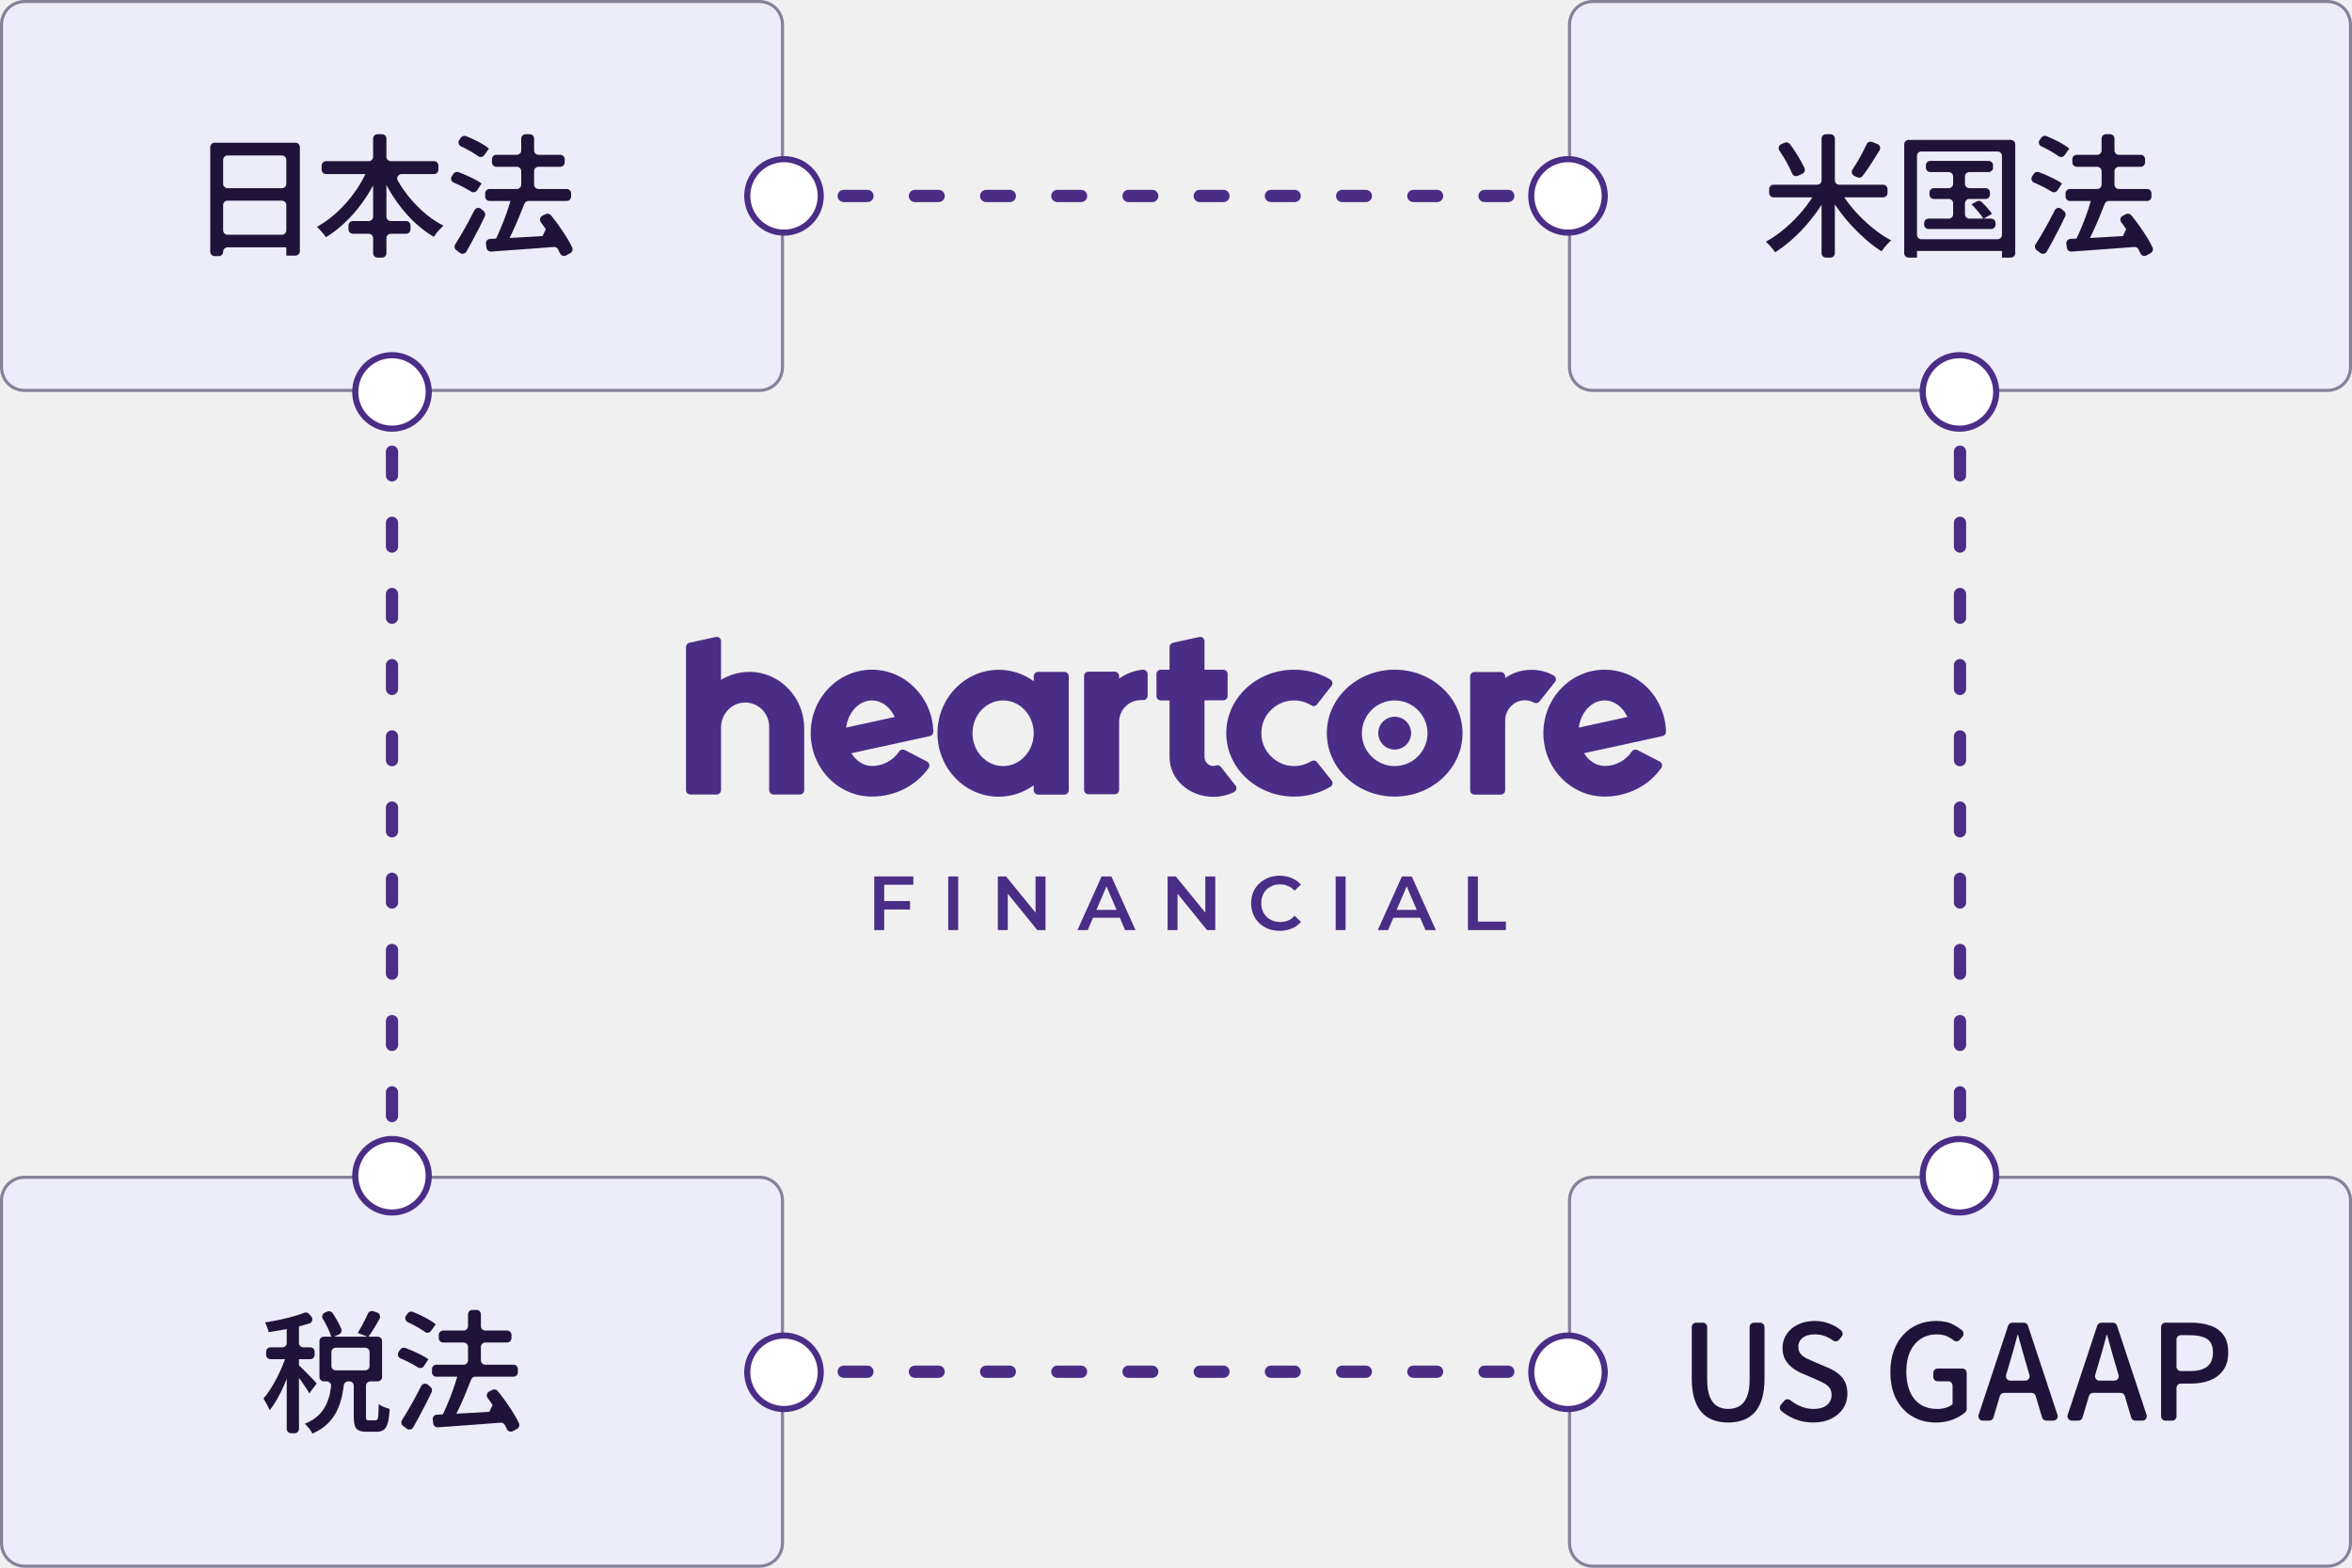
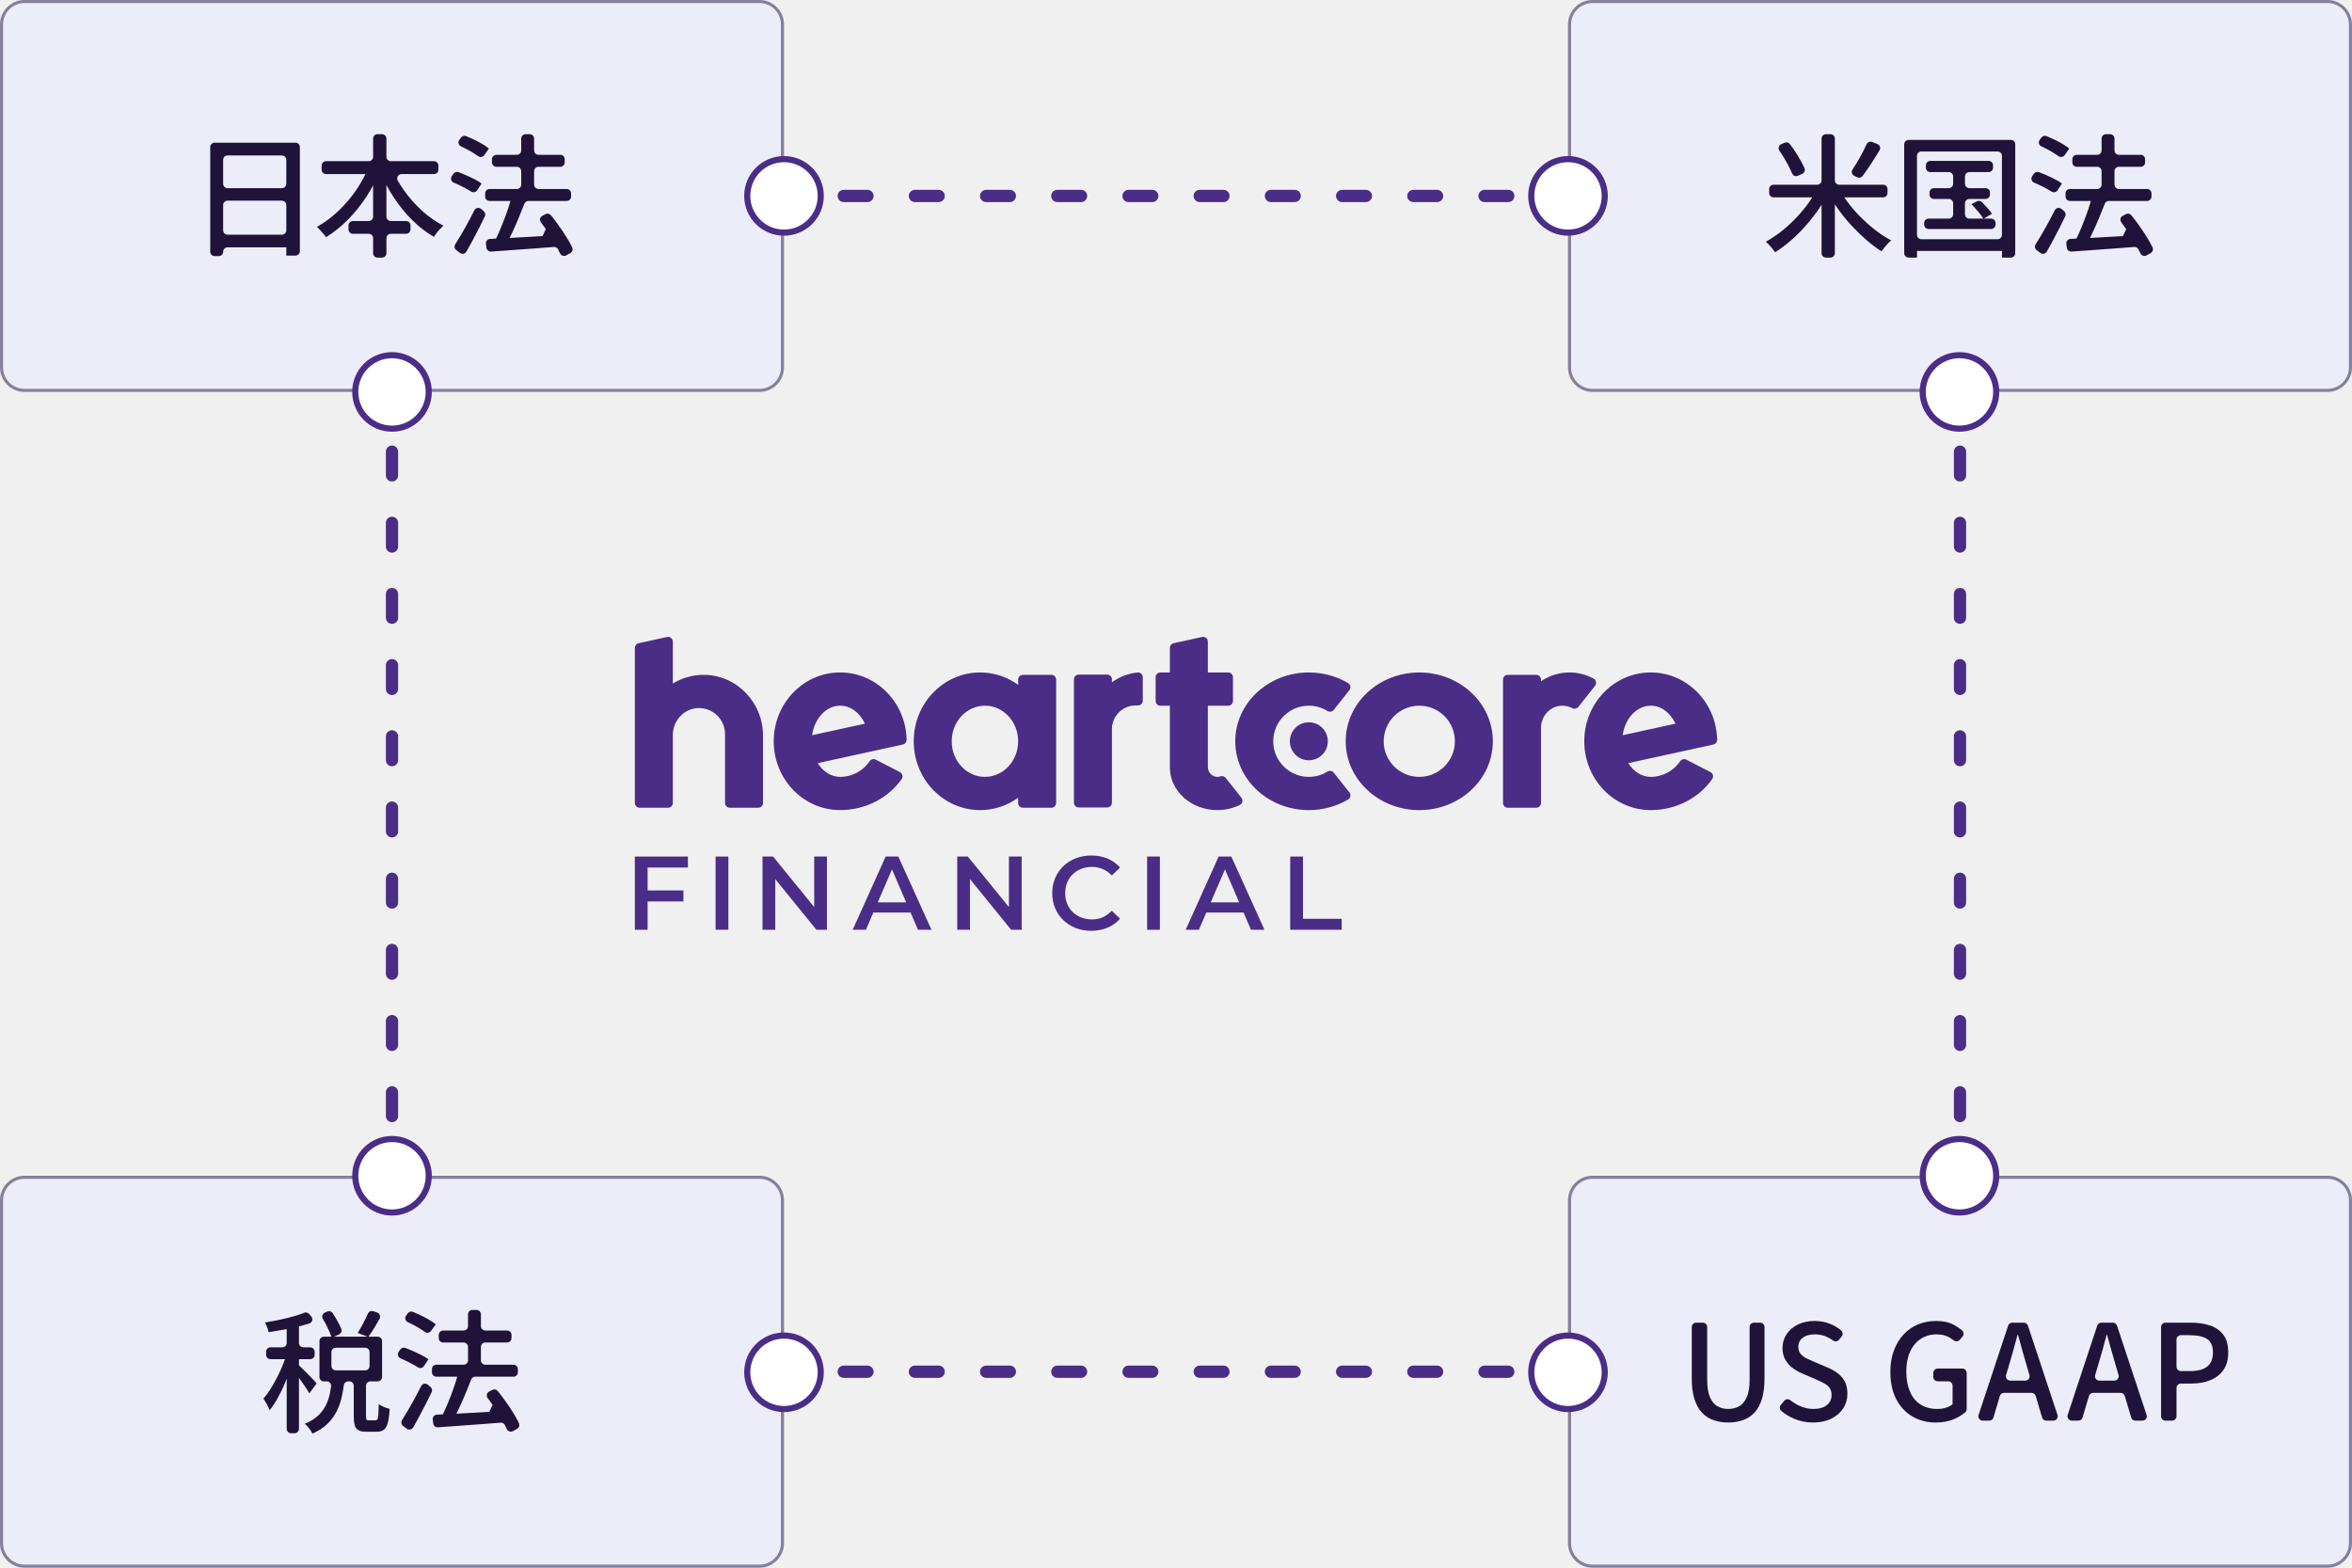
<svg xmlns="http://www.w3.org/2000/svg" id="a" width="384" height="256" viewBox="0 0 384 256">
  <defs>
    <style>.b{fill:#fff;}.b,.c,.d{stroke:#4a2d86;stroke-linecap:round;stroke-linejoin:round;}.c,.d{fill:none;stroke-width:2px;}.e{opacity:.5;}.d{stroke-dasharray:0 0 3.875 7.75;}.f{fill:#4a2d86;}.f,.g,.h{stroke-width:0px;}.g{fill:#201339;}.h{fill:#ecedf9;}</style>
  </defs>
  <line class="c" x1="64" y1="64" x2="64" y2="66" />
  <line class="d" x1="64" y1="73.75" x2="64" y2="186.125" />
  <line class="c" x1="64" y1="190" x2="64" y2="192" />
  <line class="c" x1="128" y1="32" x2="130" y2="32" />
  <line class="d" x1="137.75" y1="32" x2="250.125" y2="32" />
  <line class="c" x1="254" y1="32" x2="256" y2="32" />
  <line class="c" x1="320" y1="64" x2="320" y2="66" />
  <line class="d" x1="320" y1="73.75" x2="320" y2="186.125" />
  <line class="c" x1="320" y1="190" x2="320" y2="192" />
  <line class="c" x1="128" y1="224" x2="130" y2="224" />
  <line class="d" x1="137.75" y1="224" x2="250.125" y2="224" />
  <line class="c" x1="254" y1="224" x2="256" y2="224" />
  <rect class="h" width="128" height="64" rx="4" ry="4" />
  <g class="e">
    <path class="g" d="m124,.5c1.93,0,3.5,1.57,3.5,3.5v56c0,1.93-1.57,3.5-3.5,3.5H4c-1.93,0-3.5-1.57-3.5-3.5V4C.5,2.07,2.07.5,4,.5h120m0-.5H4C1.791,0,0,1.791,0,4v56c0,2.209,1.791,4,4,4h120c2.209,0,4-1.791,4-4V4c0-2.209-1.791-4-4-4h0Z" />
  </g>
  <rect class="h" x="256" width="128" height="64" rx="4" ry="4" />
  <g class="e">
    <path class="g" d="m380,.5c1.93,0,3.5,1.57,3.5,3.5v56c0,1.93-1.57,3.5-3.5,3.5h-120c-1.93,0-3.5-1.57-3.5-3.5V4c0-1.93,1.57-3.5,3.5-3.5h120m0-.5h-120c-2.209,0-4,1.791-4,4v56c0,2.209,1.791,4,4,4h120c2.209,0,4-1.791,4-4V4c0-2.209-1.791-4-4-4h0Z" />
  </g>
  <rect class="h" y="192" width="128" height="64" rx="4" ry="4" />
  <g class="e">
    <path class="g" d="m124,192.5c1.93,0,3.5,1.57,3.5,3.5v56c0,1.93-1.57,3.5-3.5,3.5H4c-1.93,0-3.5-1.57-3.5-3.5v-56c0-1.93,1.57-3.5,3.5-3.5h120m0-.5H4c-2.209,0-4,1.791-4,4v56c0,2.209,1.791,4,4,4h120c2.209,0,4-1.791,4-4v-56c0-2.209-1.791-4-4-4h0Z" />
  </g>
  <rect class="h" x="256" y="192" width="128" height="64" rx="4" ry="4" />
  <g class="e">
    <path class="g" d="m380,192.5c1.93,0,3.5,1.57,3.5,3.5v56c0,1.93-1.57,3.5-3.5,3.5h-120c-1.93,0-3.5-1.57-3.5-3.5v-56c0-1.93,1.57-3.5,3.5-3.5h120m0-.5h-120c-2.209,0-4,1.791-4,4v56c0,2.209,1.791,4,4,4h120c2.209,0,4-1.791,4-4v-56c0-2.209-1.791-4-4-4h0Z" />
  </g>
  <path class="g" d="m35.042,41.824h.673c.396,0,.717-.321.717-.717h0c0-.396.321-.717.717-.717h9.595v1.346h1.498c.396,0,.717-.321.717-.717v-16.999c0-.396-.321-.717-.717-.717h-13.2c-.396,0-.717.321-.717.717v17.085c0,.396.321.717.717.717Zm1.39-4.212v-4.125c0-.396.321-.717.717-.717h8.878c.396,0,.717.321.717.717v4.125c0,.396-.321.717-.717.717h-8.878c-.396,0-.717-.321-.717-.717Zm10.312-11.506v3.908c0,.396-.321.717-.717.717h-8.878c-.396,0-.717-.321-.717-.717v-3.908c0-.396.321-.717.717-.717h8.878c.396,0,.717.321.717.717Z" />
  <path class="g" d="m65.899,31.001c-.342-.489-.659-.985-.951-1.487-.281-.481.062-1.086.619-1.086h5.293c.396,0,.717-.321.717-.717v-.673c0-.396-.321-.717-.717-.717h-7.055c-.396,0-.717-.321-.717-.717v-2.974c0-.396-.321-.717-.717-.717h-.739c-.396,0-.717.321-.717.717v2.974c0,.396-.321.717-.717.717h-6.967c-.396,0-.717.321-.717.717v.673c0,.396.321.717.717.717h6.439c-.27.549-.564,1.096-.893,1.639-.601.991-1.278,1.925-2.03,2.8-.752.876-1.552,1.668-2.398,2.377-.847.709-1.719,1.31-2.616,1.802.159.13.329.297.511.5.18.203.361.409.542.619.181.21.322.401.423.575,1.26-.767,2.45-1.715,3.572-2.844,1.121-1.129,2.142-2.396,3.061-3.799.39-.595.738-1.21,1.074-1.831v5.109c0,.396-.321.717-.717.717h-2.583c-.396,0-.717.321-.717.717v.651c0,.396.321.717.717.717h2.583c.396,0,.717.321.717.717v2.453c0,.396.321.717.717.717h.739c.396,0,.717-.321.717-.717v-2.453c0-.396.321-.717.717-.717h2.496c.396,0,.717-.321.717-.717v-.651c0-.396-.321-.717-.717-.717h-2.496c-.396,0-.717-.321-.717-.717v-5.159c.349.647.716,1.284,1.118,1.902.904,1.39,1.917,2.646,3.039,3.767,1.121,1.122,2.319,2.052,3.593,2.79.115-.188.264-.398.445-.63.181-.231.372-.452.575-.662.202-.209.383-.387.543-.532-1.23-.622-2.403-1.44-3.518-2.453s-2.109-2.146-2.984-3.397Z" />
  <path class="g" d="m76.338,30.936c.211.12.405.237.583.349.332.211.764.119.98-.21l.728-1.105c-.318-.246-.724-.492-1.216-.738s-1.006-.485-1.541-.716c-.35-.151-.69-.287-1.022-.407-.307-.112-.648.011-.83.282l-.252.376c-.248.37-.107.883.305,1.053.249.103.501.214.756.335.536.253,1.039.514,1.509.781Z" />
  <path class="g" d="m77.5,25.118c.203.13.39.257.56.381.325.236.774.164,1.006-.164l.758-1.074c-.305-.26-.695-.528-1.173-.803-.478-.274-.984-.535-1.52-.781-.354-.162-.697-.312-1.032-.449-.302-.124-.645-.02-.839.242l-.264.356c-.267.36-.147.88.26,1.07.244.114.493.236.747.366.535.275,1.034.561,1.498.858Z" />
  <path class="g" d="m93.105,41.334c.332-.183.466-.589.306-.932-.202-.435-.451-.898-.747-1.389-.441-.73-.93-1.473-1.466-2.225-.414-.583-.833-1.131-1.257-1.644-.215-.26-.585-.328-.884-.171l-.512.268c-.395.207-.502.712-.234,1.067s.537.726.803,1.11l-.538,1.134c-.579.034-1.16.069-1.743.103-1.281.075-2.483.141-3.633.2.138-.278.276-.555.42-.862.391-.832.771-1.697,1.14-2.594.303-.736.588-1.448.857-2.135.107-.274.368-.448.663-.448h6.241c.396,0,.717-.321.717-.717v-.521c0-.396-.321-.717-.717-.717h-4.602c-.396,0-.717-.321-.717-.717v-2.192c0-.396.321-.717.717-.717h3.56c.396,0,.717-.321.717-.717v-.521c0-.396-.321-.717-.717-.717h-3.56c-.396,0-.717-.321-.717-.717v-1.932c0-.396-.321-.717-.717-.717h-.672c-.396,0-.717.321-.717.717v1.932c0,.396-.321.717-.717.717h-3.343c-.396,0-.717.321-.717.717v.521c0,.396.321.717.717.717h3.343c.396,0,.717.321.717.717v2.192c0,.396-.321.717-.717.717h-4.451c-.396,0-.717.321-.717.717v.521c0,.396.321.717.717.717h3.411c-.118.398-.229.787-.372,1.216-.217.651-.452,1.306-.706,1.965-.253.659-.514,1.295-.781,1.91-.165.379-.328.727-.49,1.059-.338.016-.664.031-.977.046-.421.019-.732.395-.675.812l.087.641c.051.375.381.646.758.619.853-.061,1.785-.128,2.795-.202,1.281-.095,2.627-.192,4.038-.293,1.142-.082,2.274-.17,3.401-.262.285-.023.56.126.691.38.12.232.23.455.329.669.175.379.629.53.995.329l.669-.368Z" />
  <path class="g" d="m78.546,34.12c-.355-.3-.89-.191-1.098.224-.278.553-.571,1.118-.881,1.694-.464.861-.919,1.671-1.368,2.431-.307.521-.598.996-.871,1.424-.203.319-.13.738.174.964l.598.445c.343.255.833.157,1.046-.213.276-.48.558-.985.844-1.513.427-.789.847-1.588,1.26-2.399.323-.635.626-1.252.909-1.852.139-.294.057-.639-.191-.849l-.422-.357Z" />
  <path class="g" d="m304.064,35.734c-.752-.73-1.439-1.49-2.062-2.279-.323-.41-.621-.819-.897-1.227h6.347c.396,0,.717-.321.717-.717v-.629c0-.396-.321-.717-.717-.717h-7.165c-.396,0-.717-.321-.717-.717v-6.816c0-.396-.321-.717-.717-.717h-.737c-.396,0-.717.321-.717.717v6.816c0,.396-.321.717-.717.717h-7.122c-.396,0-.717.321-.717.717v.629c0,.396.321.717.717.717h6.322c-.293.465-.607.929-.959,1.389-.608.796-1.278,1.563-2.009,2.301-.731.738-1.487,1.408-2.269,2.008s-1.563,1.118-2.345,1.552c.159.13.337.297.532.499.195.203.379.413.553.63.174.217.318.413.435.586.796-.507,1.592-1.096,2.388-1.769.797-.673,1.563-1.415,2.302-2.226.737-.81,1.429-1.661,2.073-2.551.288-.399.556-.802.814-1.209v7.906c0,.396.321.717.717.717h.737c.396,0,.717-.321.717-.717v-7.976c.253.381.513.761.793,1.137.658.883,1.364,1.726,2.117,2.529.752.803,1.53,1.549,2.334,2.236.803.688,1.596,1.277,2.377,1.77.13-.188.285-.395.467-.619.18-.224.369-.441.564-.651.195-.209.379-.38.553-.51-.796-.419-1.592-.93-2.388-1.53s-1.57-1.267-2.323-1.998Z" />
  <path class="g" d="m292.179,27.43c.159.319.297.619.412.9.153.372.58.537.947.373l.706-.315c.365-.163.529-.589.363-.953-.132-.29-.286-.596-.463-.917-.318-.579-.673-1.172-1.063-1.78-.283-.441-.575-.851-.874-1.231-.198-.252-.546-.331-.84-.204l-.544.234c-.422.182-.557.699-.295,1.076.219.315.433.647.643.993.375.623.712,1.23,1.009,1.824Z" />
  <path class="g" d="m304.912,27.604c.404-.593.81-1.215,1.215-1.867.249-.4.492-.794.73-1.183.233-.38.062-.877-.353-1.039l-.84-.328c-.352-.137-.753.019-.909.363-.175.387-.373.794-.593,1.22-.34.659-.701,1.303-1.085,1.932-.212.349-.422.674-.627.976-.249.366-.105.862.297,1.046l.493.226c.305.139.668.053.868-.216.258-.346.526-.723.805-1.13Z" />
  <path class="g" d="m325.807,36.418c0-.396-.321-.717-.717-.717h-1.222l1.352-.782c-.203-.318-.499-.695-.89-1.129-.261-.29-.518-.557-.773-.801-.224-.215-.563-.248-.836-.098l-.845.465c.347.347.709.746,1.085,1.194.369.44.652.823.854,1.151h-2.286c-.396,0-.717-.321-.717-.717v-1.78c0-.396.321-.717.717-.717h2.649c.396,0,.717-.321.717-.717v-.325c0-.396-.321-.717-.717-.717h-2.649c-.396,0-.717-.321-.717-.717v-1.194c0-.396.321-.717.717-.717h3.148c.396,0,.717-.321.717-.717v-.391c0-.396-.321-.717-.717-.717h-9.53c-.396,0-.717.321-.717.717v.391c0,.396.321.717.717.717h3.017c.396,0,.717.321.717.717v1.194c0,.396-.321.717-.717.717h-2.431c-.396,0-.717.321-.717.717v.325c0,.396.321.717.717.717h2.431c.396,0,.717.321.717.717v1.78c0,.396-.321.717-.717.717h-3.3c-.396,0-.717.321-.717.717v.26c0,.396.321.717.717.717h10.225c.396,0,.717-.321.717-.717v-.26Z" />
  <path class="g" d="m310.893,41.346c0,.396.321.717.717.717h1.367v-1.085h13.872v1.085h1.455c.396,0,.717-.321.717-.717v-17.78c0-.396-.321-.717-.717-.717h-16.695c-.396,0-.717.321-.717.717v17.78Zm15.956-15.891v12.895c0,.396-.321.717-.717.717h-12.439c-.396,0-.717-.321-.717-.717v-12.895c0-.396.321-.717.717-.717h12.439c.396,0,.717.321.717.717Z" />
  <path class="g" d="m351.127,41.334c.332-.183.466-.589.306-.932-.202-.435-.451-.898-.747-1.389-.441-.73-.93-1.473-1.466-2.225-.414-.583-.833-1.131-1.257-1.644-.215-.26-.585-.328-.884-.171l-.512.268c-.395.207-.502.712-.234,1.067s.537.726.803,1.11l-.538,1.134c-.579.034-1.16.069-1.743.103-1.281.075-2.483.141-3.633.2.138-.278.276-.555.42-.862.391-.832.771-1.697,1.14-2.594.303-.736.588-1.448.857-2.135.107-.274.368-.448.663-.448h6.241c.396,0,.717-.321.717-.717v-.521c0-.396-.321-.717-.717-.717h-4.602c-.396,0-.717-.321-.717-.717v-2.192c0-.396.321-.717.717-.717h3.56c.396,0,.717-.321.717-.717v-.521c0-.396-.321-.717-.717-.717h-3.56c-.396,0-.717-.321-.717-.717v-1.932c0-.396-.321-.717-.717-.717h-.672c-.396,0-.717.321-.717.717v1.932c0,.396-.321.717-.717.717h-3.343c-.396,0-.717.321-.717.717v.521c0,.396.321.717.717.717h3.343c.396,0,.717.321.717.717v2.192c0,.396-.321.717-.717.717h-4.451c-.396,0-.717.321-.717.717v.521c0,.396.321.717.717.717h3.411c-.118.398-.229.787-.372,1.216-.217.651-.452,1.306-.706,1.965-.253.659-.514,1.295-.781,1.91-.165.379-.328.727-.49,1.059-.338.016-.664.031-.977.046-.421.019-.732.395-.675.812l.087.641c.051.375.381.646.758.619.853-.061,1.785-.128,2.795-.202,1.281-.095,2.627-.192,4.038-.293,1.142-.082,2.274-.17,3.401-.262.285-.023.56.126.691.38.12.232.23.455.329.669.175.379.629.53.995.329l.669-.368Z" />
  <path class="g" d="m335.522,25.118c.203.13.39.257.56.381.325.236.774.164,1.006-.164l.758-1.074c-.305-.26-.695-.528-1.173-.803-.478-.274-.984-.535-1.52-.781-.354-.162-.697-.312-1.032-.449-.302-.124-.645-.02-.839.242l-.264.356c-.267.36-.147.88.26,1.07.244.114.493.236.747.366.535.275,1.034.561,1.498.858Z" />
  <path class="g" d="m336.568,34.12c-.355-.3-.89-.191-1.098.224-.278.553-.571,1.118-.881,1.694-.464.861-.919,1.671-1.368,2.431-.307.521-.598.996-.871,1.424-.203.319-.13.738.174.964l.598.445c.343.255.833.157,1.046-.213.276-.48.558-.985.844-1.513.427-.789.847-1.588,1.26-2.399.323-.635.626-1.252.909-1.852.139-.294.057-.639-.191-.849l-.422-.357Z" />
  <path class="g" d="m334.36,30.936c.211.12.405.237.583.349.332.211.764.119.98-.21l.728-1.105c-.318-.246-.724-.492-1.216-.738s-1.006-.485-1.541-.716c-.35-.151-.69-.287-1.022-.407-.307-.112-.648.011-.83.282l-.252.376c-.248.37-.107.883.305,1.053.249.103.501.214.756.335.536.253,1.039.514,1.509.781Z" />
  <path class="g" d="m285.651,225.28c0,1.202-.152,2.154-.456,2.855-.304.702-.716,1.201-1.237,1.498s-1.122.445-1.803.445c-.665,0-1.255-.148-1.769-.445-.515-.297-.919-.796-1.216-1.498-.297-.701-.445-1.653-.445-2.855v-8.574c0-.396-.321-.717-.717-.717h-1.084c-.396,0-.717.321-.717.717v8.423c0,1.303.145,2.409.434,3.321s.695,1.65,1.216,2.215,1.147.977,1.878,1.237,1.537.391,2.42.391,1.69-.13,2.422-.391c.73-.261,1.356-.673,1.877-1.237.521-.564.923-1.303,1.205-2.215s.424-2.019.424-3.321v-8.423c0-.396-.321-.717-.717-.717h-.999c-.396,0-.717.321-.717.717v8.574Z" />
  <path class="g" d="m300.054,224.261c-.492-.377-1.057-.695-1.693-.955l-2.193-.934c-.42-.174-.828-.358-1.227-.554s-.721-.441-.966-.738c-.247-.296-.369-.677-.369-1.14,0-.622.239-1.118.716-1.487.479-.369,1.129-.554,1.955-.554.709,0,1.349.127,1.92.381.382.169.748.381,1.101.636.306.222.739.138.975-.158l.409-.513c.25-.314.187-.763-.122-1.018-.475-.392-1.012-.718-1.612-.977-.84-.362-1.73-.543-2.67-.543-1.014,0-1.918.192-2.715.575-.796.384-1.418.908-1.867,1.574-.448.666-.672,1.418-.672,2.258,0,.781.162,1.443.488,1.986.325.543.738.991,1.237,1.346.499.355,1.009.641,1.53.857l2.215.955c.492.218.93.428,1.312.63.384.203.685.452.901.749.218.297.325.691.325,1.184,0,.666-.256,1.209-.77,1.628-.515.42-1.249.63-2.204.63-.782,0-1.545-.174-2.29-.521-.538-.251-1.032-.557-1.482-.92-.295-.238-.73-.183-.975.106l-.557.655c-.25.294-.234.748.062.997.615.519,1.302.941,2.062,1.267.977.42,2.016.63,3.115.63,1.173,0,2.178-.214,3.018-.64.84-.428,1.484-.992,1.933-1.693.448-.702.673-1.48.673-2.334,0-.797-.138-1.462-.412-1.998-.275-.535-.659-.99-1.15-1.367Z" />
  <path class="g" d="m316.356,225.563h1.715c.396,0,.717.321.717.717v3.018c-.275.246-.634.438-1.075.574-.441.139-.908.207-1.399.207-1.101,0-2.027-.246-2.779-.738-.753-.492-1.324-1.197-1.715-2.117-.391-.918-.586-2.008-.586-3.268s.206-2.336.618-3.234c.413-.896.991-1.592,1.737-2.084.745-.492,1.609-.738,2.594-.738.768,0,1.411.142,1.933.424.316.171.61.363.884.574.298.23.726.172.968-.117l.445-.531c.258-.308.216-.765-.094-1.02-.383-.316-.832-.614-1.345-.892-.774-.42-1.727-.63-2.854-.63-1.071,0-2.06.188-2.964.564s-1.693.923-2.366,1.64c-.673.716-1.201,1.588-1.585,2.615s-.575,2.193-.575,3.496c0,1.75.322,3.242.966,4.472s1.527,2.171,2.648,2.822c1.122.651,2.392.977,3.811.977,1.085,0,2.062-.181,2.931-.542.748-.312,1.373-.688,1.873-1.129.153-.135.232-.335.232-.539v-5.887c0-.396-.321-.717-.717-.717h-4.016c-.396,0-.717.321-.717.717v.651c0,.396.321.717.717.717Z" />
  <path class="g" d="m327.858,216.481l-4.822,14.567c-.154.464.192.942.68.942h1.057c.317,0,.596-.208.687-.512l1.045-3.513c.09-.304.37-.512.687-.512h4.481c.317,0,.596.208.687.512l1.045,3.513c.09.304.37.512.687.512h1.143c.488,0,.834-.478.68-.942l-4.822-14.567c-.097-.293-.371-.491-.68-.491h-1.874c-.309,0-.583.198-.68.491Zm2.794,8.973h-2.44c-.479,0-.823-.461-.687-.921l.365-1.228c.261-.869.518-1.744.771-2.627s.496-1.78.728-2.692h.087c.246.897.491,1.791.738,2.681.245.891.499,1.77.76,2.639l.365,1.228c.137.459-.208.921-.687.921Z" />
  <path class="g" d="m342.403,216.481l-4.822,14.567c-.154.464.192.942.68.942h1.057c.317,0,.596-.208.687-.512l1.045-3.513c.09-.304.37-.512.687-.512h4.481c.317,0,.596.208.687.512l1.045,3.513c.09.304.37.512.687.512h1.143c.488,0,.834-.478.68-.942l-4.822-14.567c-.097-.293-.371-.491-.68-.491h-1.874c-.309,0-.583.198-.68.491Zm2.794,8.973h-2.44c-.479,0-.823-.461-.687-.921l.365-1.228c.261-.869.518-1.744.771-2.627s.496-1.78.728-2.692h.087c.246.897.491,1.791.738,2.681.245.891.499,1.77.76,2.639l.365,1.228c.137.459-.208.921-.687.921Z" />
  <path class="g" d="m362.999,217.976c-.528-.701-1.248-1.208-2.16-1.52-.911-.311-1.968-.467-3.169-.467h-4.125c-.396,0-.717.321-.717.717v14.567c0,.396.321.717.717.717h1.085c.396,0,.717-.321.717-.717v-4.624c0-.396.321-.717.717-.717h1.694c1.172,0,2.21-.186,3.115-.554.904-.369,1.617-.927,2.139-1.672.521-.745.781-1.696.781-2.854,0-1.217-.265-2.175-.793-2.877Zm-2.638,5.178c-.622.492-1.562.738-2.822.738h-1.476c-.396,0-.717-.321-.717-.717v-4.428c0-.396.321-.717.717-.717h1.367c1.273,0,2.236.203,2.888.607.651.405.977,1.144.977,2.215,0,1.041-.312,1.809-.934,2.301Z" />
  <path class="g" d="m49.971,226.659c.225.348.401.638.532.868l1.193-1.605c-.102-.131-.281-.337-.542-.619s-.554-.582-.88-.901c-.325-.317-.626-.618-.9-.901-.252-.257-.434-.429-.564-.536v-1.015h1.845c.396,0,.717-.321.717-.717v-.5c0-.396-.321-.717-.717-.717h-1.128c-.396,0-.717-.321-.717-.717v-2.711c.117-.029.242-.049.357-.079.466-.121.911-.25,1.332-.386.494-.159.657-.773.313-1.161l-.358-.402c-.204-.23-.525-.298-.81-.183-.433.174-.925.343-1.475.505-.76.225-1.562.427-2.41.608-.846.181-1.675.336-2.485.467.116.217.231.477.347.781.116.304.196.572.24.803.854-.13,1.736-.278,2.648-.445.104-.019.2-.047.303-.067v2.27c0,.396-.321.717-.717.717h-1.931c-.396,0-.717.321-.717.717v.5c0,.396.321.717.717.717h2.368c-.099.278-.202.557-.316.847-.283.709-.602,1.408-.956,2.096s-.72,1.331-1.097,1.932c-.376.601-.76,1.118-1.15,1.553.159.246.34.553.543.922s.354.699.456.988c.419-.507.832-1.115,1.237-1.824s.785-1.469,1.14-2.279c.152-.347.28-.704.423-1.055v8.198c0,.396.321.717.717.717h.565c.396,0,.717-.321.717-.717v-8.318c.141.192.276.376.424.579.268.368.514.728.737,1.074Z" />
  <path class="g" d="m62.345,229.602c-.209-.109-.379-.214-.51-.315-.014.768-.036,1.343-.064,1.726-.029.385-.08.634-.152.75-.072.115-.174.174-.305.174h-1.129c-.188,0-.307-.037-.357-.109s-.076-.26-.076-.564v-4.971c0-.396.321-.717.717-.717h1.194c.396,0,.717-.321.717-.717v-5.862c0-.396-.321-.717-.717-.717h-1.511c.352-.469.719-1.024,1.099-1.672.244-.416.484-.833.717-1.25.218-.389.025-.88-.396-1.025l-.619-.213c-.35-.12-.744.042-.886.384-.087.209-.184.426-.292.65-.217.448-.445.894-.684,1.335s-.467.836-.684,1.184l1.602.607h-5.477l.817-.374c.351-.16.518-.567.369-.922s-.338-.742-.567-1.157c-.272-.492-.552-.957-.839-1.397-.19-.291-.565-.392-.884-.255l-.389.167c-.395.17-.558.65-.335,1.018.243.4.476.823.7,1.269.317.636.537,1.178.687,1.65h-1.218c-.396,0-.717.321-.717.717v5.862c0,.396.321.717.717.717h.472c.435,0,.768.385.711.816-.046.347-.098.689-.164,1.018-.145.73-.373,1.415-.684,2.052-.312.638-.742,1.212-1.292,1.726s-1.267.952-2.149,1.314c.217.188.448.438.695.748.245.312.426.598.542.857,1.013-.448,1.838-.987,2.476-1.617.637-.629,1.143-1.328,1.52-2.095.376-.767.658-1.596.846-2.485.117-.551.209-1.12.284-1.702.046-.359.347-.632.71-.632h.2c.396,0,.717.321.717.717v4.971c0,.637.054,1.14.163,1.509.108.369.314.634.618.792.304.16.738.239,1.303.239h1.693c.463,0,.839-.108,1.129-.325s.507-.594.651-1.129.246-1.295.304-2.279c-.173-.044-.376-.105-.608-.186-.23-.079-.451-.174-.662-.281Zm-7.522-9.52h4.797c.396,0,.717.321.717.717v2.256c0,.396-.321.717-.717.717h-4.797c-.396,0-.717-.321-.717-.717v-2.256c0-.396.321-.717.717-.717Z" />
  <path class="g" d="m68.813,217.118c.203.13.39.257.559.38.326.236.774.164,1.006-.165l.757-1.074c-.304-.26-.695-.527-1.172-.803-.479-.274-.984-.535-1.52-.781-.354-.162-.698-.312-1.033-.449-.302-.124-.645-.02-.839.242l-.264.356c-.268.36-.146.88.26,1.07.244.114.493.236.747.365.535.275,1.034.562,1.498.858Z" />
  <path class="g" d="m84.418,233.333c.332-.183.466-.589.306-.933-.202-.435-.451-.898-.747-1.389-.441-.73-.93-1.473-1.467-2.225-.414-.582-.833-1.13-1.256-1.644-.215-.261-.585-.328-.884-.172l-.512.268c-.395.207-.503.712-.234,1.067s.538.726.804,1.11l-.538,1.134c-.58.034-1.16.069-1.743.103-1.281.075-2.483.14-3.633.199.138-.278.276-.555.42-.862.391-.832.771-1.697,1.141-2.595.303-.736.588-1.448.857-2.135.107-.274.368-.448.663-.448h6.24c.396,0,.717-.321.717-.717v-.521c0-.396-.321-.717-.717-.717h-4.602c-.396,0-.717-.321-.717-.717v-2.193c0-.396.321-.717.717-.717h3.561c.396,0,.717-.321.717-.717v-.52c0-.396-.321-.717-.717-.717h-3.561c-.396,0-.717-.321-.717-.717v-1.932c0-.396-.321-.717-.717-.717h-.672c-.396,0-.717.321-.717.717v1.932c0,.396-.321.717-.717.717h-3.342c-.396,0-.717.321-.717.717v.52c0,.396.321.717.717.717h3.342c.396,0,.717.321.717.717v2.193c0,.396-.321.717-.717.717h-4.45c-.396,0-.717.321-.717.717v.521c0,.396.321.717.717.717h3.411c-.118.398-.229.786-.372,1.215-.218.652-.453,1.307-.706,1.965-.253.659-.515,1.296-.782,1.91-.165.38-.328.727-.49,1.06-.338.016-.663.032-.975.046-.421.019-.732.395-.675.812l.087.641c.051.375.381.646.758.619.853-.061,1.784-.129,2.794-.203,1.281-.094,2.627-.191,4.039-.293,1.141-.082,2.275-.17,3.403-.262.285-.023.557.125.688.379.12.233.231.456.33.671.175.379.629.53.994.329l.67-.369Z" />
  <path class="g" d="m67.651,222.936c.211.12.405.237.583.35.332.211.764.119.981-.21l.728-1.105c-.319-.246-.725-.492-1.217-.738s-1.006-.485-1.541-.717c-.35-.151-.69-.287-1.021-.407-.307-.112-.647.011-.829.282l-.252.375c-.249.37-.107.884.305,1.054.249.103.5.214.756.335.535.254,1.038.514,1.509.781Z" />
  <path class="g" d="m69.858,226.12c-.355-.3-.89-.191-1.098.225-.277.553-.571,1.118-.88,1.693-.464.861-.92,1.671-1.368,2.431-.307.521-.598.996-.871,1.425-.203.319-.13.738.174.964l.598.445c.342.255.833.158,1.046-.212.277-.48.558-.985.845-1.514.427-.788.847-1.588,1.259-2.398.323-.635.627-1.252.91-1.851.139-.294.057-.639-.191-.849l-.422-.357Z" />
-   <path class="f" d="m261.98,109.358c-5.519,0-9.999,4.64-9.999,10.361s4.479,10.361,9.999,10.361c3.879,0,7.279-1.86,9.259-4.68.24-.36.12-.84-.26-1.04l-3.64-1.88c-.32-.16-.72-.06-.92.24-.96,1.42-2.58,2.36-4.419,2.36-1.38,0-2.6-.82-3.38-2.08l12.818-2.8c.34-.08.58-.38.56-.72-.14-5.6-4.559-10.121-10.019-10.121Zm-4.219,9.46c.34-2.52,2.1-4.44,4.219-4.44,1.6,0,2.98,1.1,3.72,2.7l-7.939,1.74Z" />
-   <path class="f" d="m253.641,110.298c-1.08-.6-2.32-.92-3.62-.92-1.58,0-3.06.48-4.279,1.34v-.26c0-.4-.32-.72-.72-.72h-4.279c-.4,0-.72.32-.72.72v18.581c0,.4.32.72.72.72h4.279c.4,0,.72-.32.72-.72v-11.341c0-1.74,1.32-3.26,3.06-3.34.6-.02,1.18.12,1.66.38.3.16.68.08.88-.18l2.52-3.18c.28-.36.18-.88-.22-1.08Z" />
-   <circle class="f" cx="227.705" cy="119.718" r="2.68" />
-   <path class="f" d="m227.705,109.358c-6.119,0-11.079,4.64-11.079,10.361s4.959,10.361,11.079,10.361,11.079-4.64,11.079-10.361c-.02-5.72-4.959-10.361-11.079-10.361Zm0,15.741c-2.96,0-5.359-2.4-5.359-5.36s2.4-5.36,5.359-5.36,5.359,2.4,5.359,5.36c0,2.94-2.4,5.36-5.359,5.36Z" />
-   <path class="f" d="m215.026,124.459c-.22-.3-.64-.34-.94-.16-.98.6-2.16.9-3.42.76-2.44-.28-4.419-2.28-4.699-4.72-.36-3.24,2.16-5.96,5.319-5.96,1.02,0,1.98.3,2.8.8.32.2.72.14.94-.16l2.36-3c.26-.34.18-.84-.18-1.06-1.72-1.02-3.74-1.6-5.919-1.6-6.119,0-11.079,4.64-11.079,10.361s4.959,10.361,11.079,10.361c2.18,0,4.199-.6,5.919-1.6.38-.22.46-.72.18-1.06l-2.36-2.96Z" />
-   <path class="f" d="m199.328,125.239c-.18-.24-.5-.34-.78-.24-.16.06-.32.08-.48.08-.8,0-1.42-.7-1.42-1.5v-9.22h3.06c.4,0,.72-.32.72-.72v-3.56c0-.4-.32-.72-.72-.72h-3.06v-4.64c0-.46-.42-.8-.86-.7l-4.279.94c-.32.08-.56.36-.56.7v3.7h-1.42c-.4,0-.72.32-.72.72v3.58c0,.4.32.72.72.72h1.42v9.3c0,3.56,3.2,6.44,7.139,6.44,1.22,0,2.36-.28,3.36-.76.42-.2.56-.72.26-1.1l-2.38-3.02Z" />
-   <path class="f" d="m186.57,109.358c-1.42.14-2.74.66-3.859,1.46v-.42c0-.4-.32-.72-.72-.72h-4.279c-.4,0-.72.32-.72.72v18.581c0,.4.32.72.72.72h4.279c.4,0,.72-.32.72-.72v-11.081c0-1.98,1.6-3.58,3.58-3.58h.36c.4,0,.72-.32.72-.72v-3.52c-.02-.42-.38-.76-.8-.72Z" />
-   <path class="f" d="m173.772,109.718h-4.279c-.4,0-.72.32-.72.72v.8c-1.62-1.18-3.58-1.86-5.719-1.86-5.519,0-9.999,4.64-9.999,10.361s4.479,10.361,9.999,10.361c2.12,0,4.099-.7,5.719-1.86v.8c0,.4.32.72.72.72h4.279c.4,0,.72-.32.72-.72v-18.601c0-.4-.32-.72-.72-.72Zm-9.999,15.381c-2.76,0-4.999-2.4-4.999-5.36s2.24-5.36,4.999-5.36,4.999,2.4,4.999,5.36c0,2.94-2.24,5.36-4.999,5.36Z" />
-   <path class="f" d="m142.356,109.358c-5.519,0-9.999,4.64-9.999,10.361s4.479,10.361,9.999,10.361c3.879,0,7.279-1.86,9.259-4.68.24-.36.12-.84-.26-1.04l-3.64-1.88c-.32-.16-.72-.06-.92.24-.96,1.42-2.58,2.36-4.419,2.36-1.38,0-2.6-.82-3.38-2.08l12.818-2.8c.34-.08.58-.38.56-.72-.14-5.6-4.579-10.121-10.019-10.121Zm-4.219,9.46c.34-2.52,2.1-4.44,4.219-4.44,1.6,0,2.98,1.1,3.72,2.7l-7.939,1.74Z" />
-   <path class="f" d="m122.399,109.718c-1.72,0-3.32.46-4.679,1.3v-6.3c0-.46-.42-.8-.86-.7l-4.299.94c-.32.06-.56.36-.56.7v23.361c0,.4.32.72.72.72h4.279c.4,0,.72-.32.72-.72v-10.241c0-2.16,1.7-4.02,3.859-4.06,2.2-.04,3.999,1.74,3.999,3.94v10.361c0,.4.32.72.72.72h4.279c.4,0,.72-.32.72-.72v-10.161c-.02-4.96-3.959-9.12-8.899-9.14Z" />
-   <path class="f" d="m206.767,145.28c.28-.28.62-.48.98-.64.38-.16.8-.22,1.26-.22s.88.08,1.28.26c.4.16.74.42,1.06.76l1.04-.98c-.4-.48-.9-.84-1.5-1.08s-1.24-.38-1.96-.38c-.68,0-1.3.12-1.86.34-.56.22-1.06.54-1.48.94s-.76.88-.98,1.42c-.24.56-.34,1.16-.34,1.8,0,.66.12,1.26.34,1.8.24.56.56,1.04.98,1.44s.92.72,1.48.94c.58.22,1.2.32,1.86.32.72,0,1.38-.12,1.98-.38.6-.24,1.1-.62,1.5-1.08l-1.04-1c-.32.36-.68.62-1.06.78-.4.16-.82.24-1.28.24s-.88-.08-1.26-.22c-.38-.16-.7-.36-.98-.64s-.5-.6-.64-.98c-.16-.38-.22-.78-.22-1.24,0-.44.08-.86.22-1.24.12-.36.34-.68.62-.96Z" />
-   <polygon class="f" points="142.736 151.88 144.356 151.88 144.356 148.52 148.575 148.52 148.575 147.14 144.356 147.14 144.356 144.48 149.115 144.48 149.115 143.12 142.736 143.12 142.736 151.88" />
-   <rect class="f" x="154.814" y="143.12" width="1.62" height="8.76" />
-   <polygon class="f" points="169.072 149.04 164.253 143.12 162.913 143.12 162.913 151.88 164.533 151.88 164.533 145.94 169.352 151.88 170.692 151.88 170.692 143.12 169.072 143.12 169.072 149.04" />
-   <path class="f" d="m179.851,143.12l-3.939,8.76h1.68l.86-2.02h4.379l.86,2.02h1.7l-3.939-8.76h-1.6Zm-.84,5.46l1.64-3.84,1.64,3.84h-3.28Z" />
-   <polygon class="f" points="196.789 149.04 191.969 143.12 190.63 143.12 190.63 151.88 192.249 151.88 192.249 145.94 197.069 151.88 198.409 151.88 198.409 143.12 196.789 143.12 196.789 149.04" />
-   <rect class="f" x="218.066" y="143.12" width="1.62" height="8.76" />
-   <path class="f" d="m228.885,143.12l-3.939,8.76h1.68l.86-2.02h4.379l.86,2.02h1.7l-3.939-8.76h-1.6Zm-.86,5.46l1.64-3.84,1.64,3.84h-3.28Z" />
-   <polygon class="f" points="241.283 143.12 239.663 143.12 239.663 151.88 245.862 151.88 245.862 150.5 241.283 150.5 241.283 143.12" />
  <circle class="b" cx="64" cy="64" r="6" />
  <circle class="b" cx="128" cy="31.989" r="6" />
  <circle class="b" cx="128" cy="224.093" r="6" />
  <circle class="b" cx="256" cy="31.989" r="6" />
  <circle class="b" cx="256" cy="224.093" r="6" />
  <circle class="b" cx="64" cy="192" r="6" />
  <circle class="b" cx="319.913" cy="64" r="6" />
  <circle class="b" cx="319.913" cy="192" r="6" />
+   <path class="f" d="m144.598,139.872l-5.381,11.957h2.152l1.218-2.818h6.075l1.213,2.818h2.204l-5.415-11.957h-2.067Zm-1.294,7.482l2.327-5.385,2.318,5.385h-4.645Z" />
+   <path class="f" d="m132.929,148.123l-6.713-8.251h-1.725v11.957h2.084v-8.271l6.713,8.271h1.725v-11.957h-2.084v8.251Z" />
+   <path class="f" d="m118.915,139.872h-2.084v11.957h2.084v-11.957Z" />
+   <path class="f" d="m103.649,151.829h2.084v-4.629h5.842v-1.794h-5.842v-3.741h6.577v-1.793h-8.661v11.957Z" />
+   <path class="f" d="m164.722,148.123l-6.713-8.251h-1.725v11.957h2.084v-8.271l6.713,8.271h1.725v-11.957h-2.084v8.251Z" />
+   <path class="f" d="m198.964,139.872l-5.381,11.957h2.152l1.218-2.818h6.075l1.213,2.818h2.204l-5.415-11.957h-2.067Zm-1.294,7.482l2.327-5.385,2.318,5.385h-4.645Z" />
+   <path class="f" d="m212.733,150.035v-10.163h-2.084v11.957h8.404v-1.794h-6.32Z" />
+   <path class="f" d="m189.371,139.872h-2.084v11.957h2.084v-11.957Z" />
+   <path class="f" d="m175.133,142.767c.393-.381.856-.677,1.392-.888.535-.21,1.121-.316,1.759-.316.627,0,1.21.117,1.751.35.541.234,1.034.584,1.478,1.051l1.349-1.281c-.546-.65-1.224-1.142-2.033-1.478-.809-.336-1.691-.504-2.648-.504-.911,0-1.757.151-2.536.453-.78.302-1.458.729-2.033,1.281-.575.552-1.022,1.204-1.341,1.956-.319.751-.478,1.571-.478,2.46s.159,1.708.478,2.46c.319.751.766,1.404,1.341,1.956.575.552,1.25.979,2.024,1.281.774.301,1.617.453,2.528.453.968,0,1.856-.171,2.665-.513.809-.341,1.486-.831,2.033-1.469l-1.349-1.299c-.444.479-.937.835-1.478,1.068-.541.234-1.124.35-1.751.35-.638,0-1.224-.105-1.759-.316-.535-.21-.999-.506-1.392-.888-.393-.381-.695-.834-.905-1.358-.211-.524-.316-1.098-.316-1.725s.105-1.202.316-1.726c.21-.524.512-.976.905-1.358h0Z" />
+   <path class="f" d="m171.654,110.2h-4.65c-.428,0-.775.347-.775.775v.855c-1.758-1.27-3.894-2.018-6.2-2.018-5.992,0-10.85,5.031-10.85,11.238s4.858,11.238,10.85,11.238c2.306,0,4.442-.747,6.2-2.018v.855c0,.428.347.775.775.775h4.65c.428,0,.775-.347.775-.775v-20.15c0-.428-.347-.775-.775-.775Zm-10.85,16.663c-2.996,0-5.425-2.602-5.425-5.813s2.429-5.813,5.425-5.813,5.425,2.602,5.425,5.813-2.429,5.813-5.425,5.813Z" />
+   <path class="f" d="m250.815,131.9c.428,0,.775-.347.775-.775v-12.27c0-1.886,1.441-3.528,3.324-3.614.654-.03,1.269.121,1.801.407.328.175.733.087.964-.204l2.74-3.457c.302-.38.182-.936-.243-1.168-1.177-.643-2.517-1.007-3.937-1.007-1.716,0-3.313.532-4.65,1.444v-.282c0-.428-.347-.775-.775-.775h-4.65c-.428,0-.775.347-.775.775v20.15c0,.428.347.775.775.775h4.65Z" />
+   <path class="f" d="m231.719,109.813c-6.634,0-12.013,5.031-12.013,11.238s5.378,11.238,12.013,11.238,12.013-5.031,12.013-11.238-5.378-11.238-12.013-11.238Zm0,17.05c-3.21,0-5.813-2.602-5.813-5.813s2.602-5.813,5.813-5.813,5.813,2.602,5.813,5.813-2.602,5.813-5.813,5.813Z" />
+   <path class="f" d="m213.688,132.288c2.361,0,4.562-.638,6.419-1.738.402-.238.496-.781.205-1.147l-2.562-3.231c-.248-.313-.687-.377-1.027-.168-1.062.654-2.349.977-3.721.819-2.659-.306-4.802-2.461-5.091-5.122-.38-3.502,2.352-6.463,5.777-6.463,1.113,0,2.152.315,3.035.859.34.209.779.145,1.027-.168l2.562-3.231c.29-.366.197-.909-.205-1.147-1.857-1.1-4.058-1.738-6.419-1.738-6.634,0-12.013,5.031-12.013,11.237s5.378,11.238,12.013,11.238Z" />
+   <path class="f" d="m185.735,109.816c-1.549.156-2.982.722-4.198,1.594v-.476c0-.428-.347-.775-.775-.775h-4.65c-.428,0-.775.347-.775.775v20.15c0,.428.347.775.775.775h4.65c.428,0,.775-.347.775-.775v-12.013c0-2.14,1.735-3.875,3.875-3.875h.387c.428,0,.775-.347.775-.775v-3.831c0-.453-.389-.82-.84-.774Z" />
+   <path class="f" d="m146.929,126.086l-3.955-2.041c-.352-.182-.775-.059-.998.269-1.045,1.537-2.806,2.548-4.805,2.548-1.491,0-2.814-.88-3.665-2.244l13.901-3.041c.365-.08.619-.41.611-.784-.131-6.089-4.937-10.982-10.847-10.982-5.992,0-10.85,5.031-10.85,11.238s4.858,11.238,10.85,11.238c4.201,0,7.896-2.018,10.043-5.073.268-.382.129-.914-.285-1.128Zm-9.758-10.849c1.731,0,3.237,1.184,4.038,2.937l-8.615,1.885c.377-2.737,2.28-4.821,4.578-4.821Z" />
+   <path class="f" d="m269.503,132.288c4.201,0,7.897-2.018,10.044-5.073.268-.382.129-.915-.285-1.129l-3.955-2.041c-.352-.182-.776-.059-.997.269-1.045,1.537-2.806,2.548-4.806,2.548-1.489,0-2.814-.88-3.664-2.244l13.902-3.041c.365-.08.618-.41.611-.784-.131-6.089-4.938-10.982-10.848-10.982-5.992,0-10.849,5.031-10.849,11.238s4.857,11.238,10.849,11.238Zm0-17.05c1.731,0,3.237,1.184,4.038,2.937l-8.614,1.885c.376-2.737,2.28-4.821,4.576-4.821Z" />
+   <path class="f" d="m104.424,131.9h4.65c.428,0,.775-.347.775-.775v-11.096c0-2.347,1.836-4.36,4.183-4.403,2.391-.044,4.342,1.881,4.342,4.262v11.238c0,.428.347.775.775.775h4.65c.428,0,.775-.347.775-.775v-11.021c0-5.369-4.275-9.879-9.643-9.904-1.862-.008-3.602.509-5.082,1.411v-6.836c0-.495-.457-.863-.941-.757l-4.65,1.017c-.356.078-.609.393-.609.757v25.333c0,.428.347.775.775.775Z" />
+   <path class="f" d="m202.683,130.273l-2.568-3.238c-.201-.254-.543-.376-.847-.264-.164.06-.34.093-.526.092-.867-.004-1.543-.767-1.543-1.634v-9.991h3.326c.428,0,.775-.347.775-.775v-3.875c0-.428-.347-.775-.775-.775h-3.326v-5.037c0-.495-.457-.863-.941-.757l-4.65,1.017c-.356.078-.609.393-.609.757v4.02h-1.55c-.428,0-.775.347-.775.775v3.875c0,.428.347.775.775.775h1.55v10.075c0,3.852,3.47,6.975,7.75,6.975,1.321,0,2.563-.301,3.651-.827.453-.219.596-.793.284-1.187Z" />
+   <path class="f" d="m213.688,124.15c1.712,0,3.1-1.388,3.1-3.1s-1.388-3.1-3.1-3.1-3.1,1.388-3.1,3.1,1.388,3.1,3.1,3.1Z" />
</svg>
